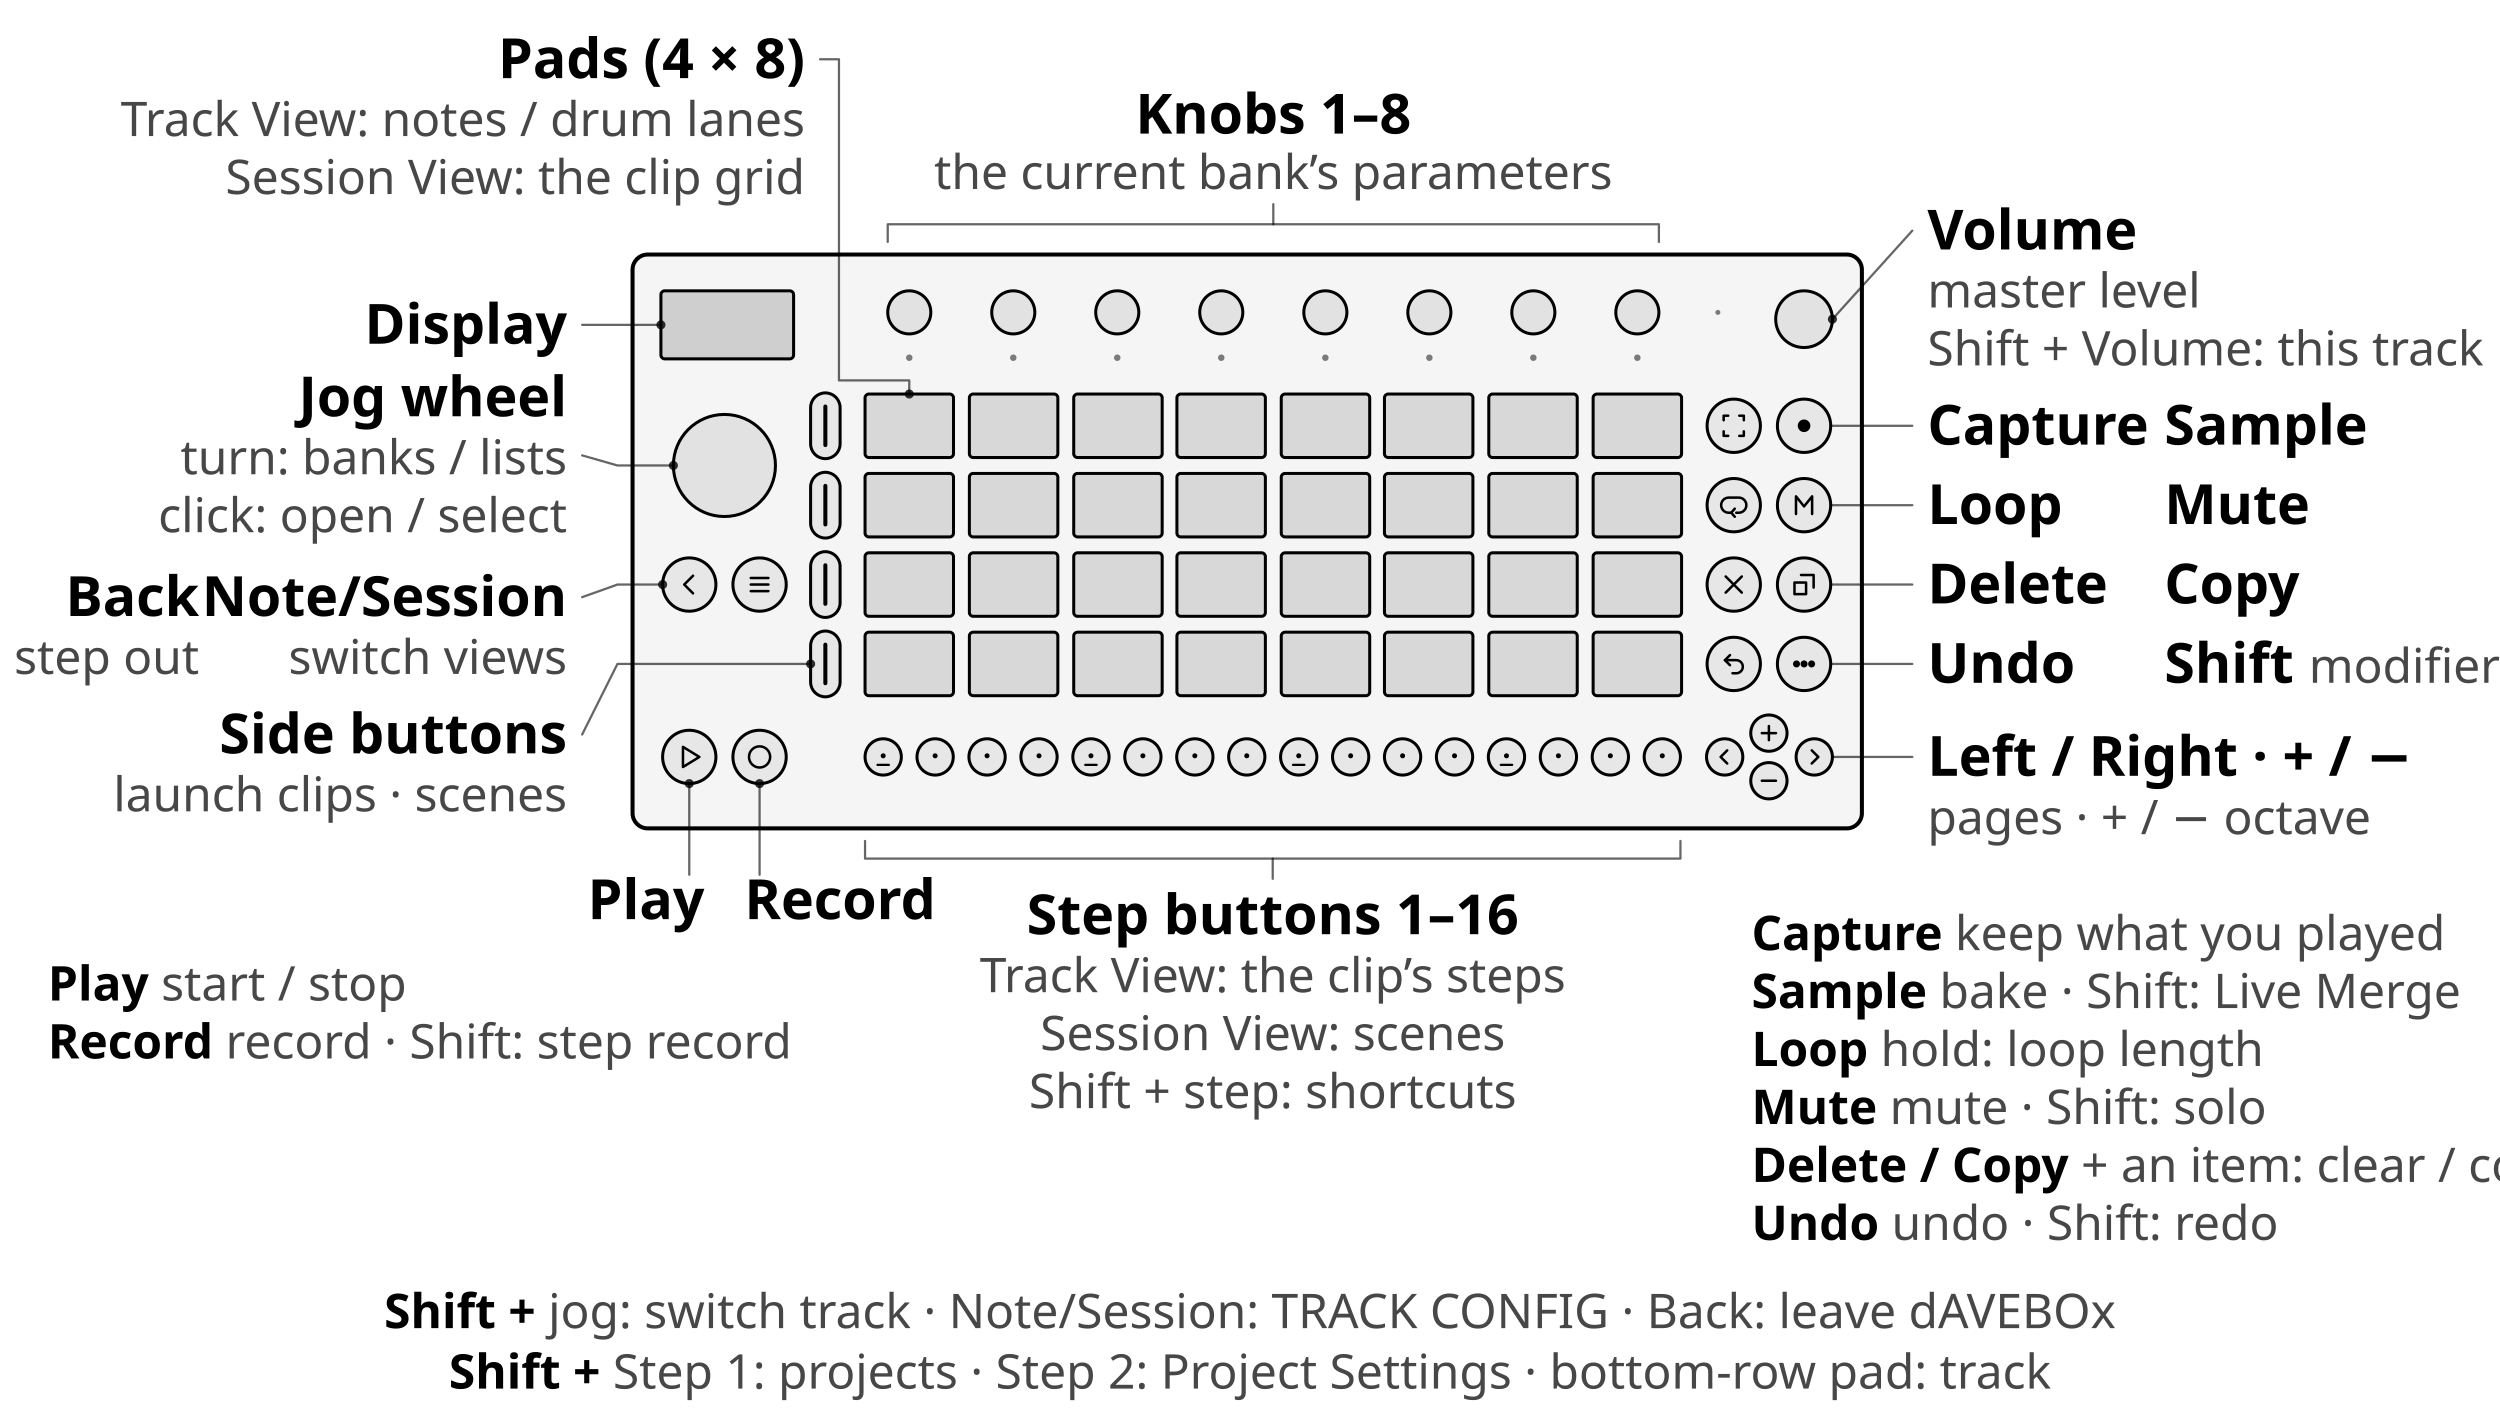
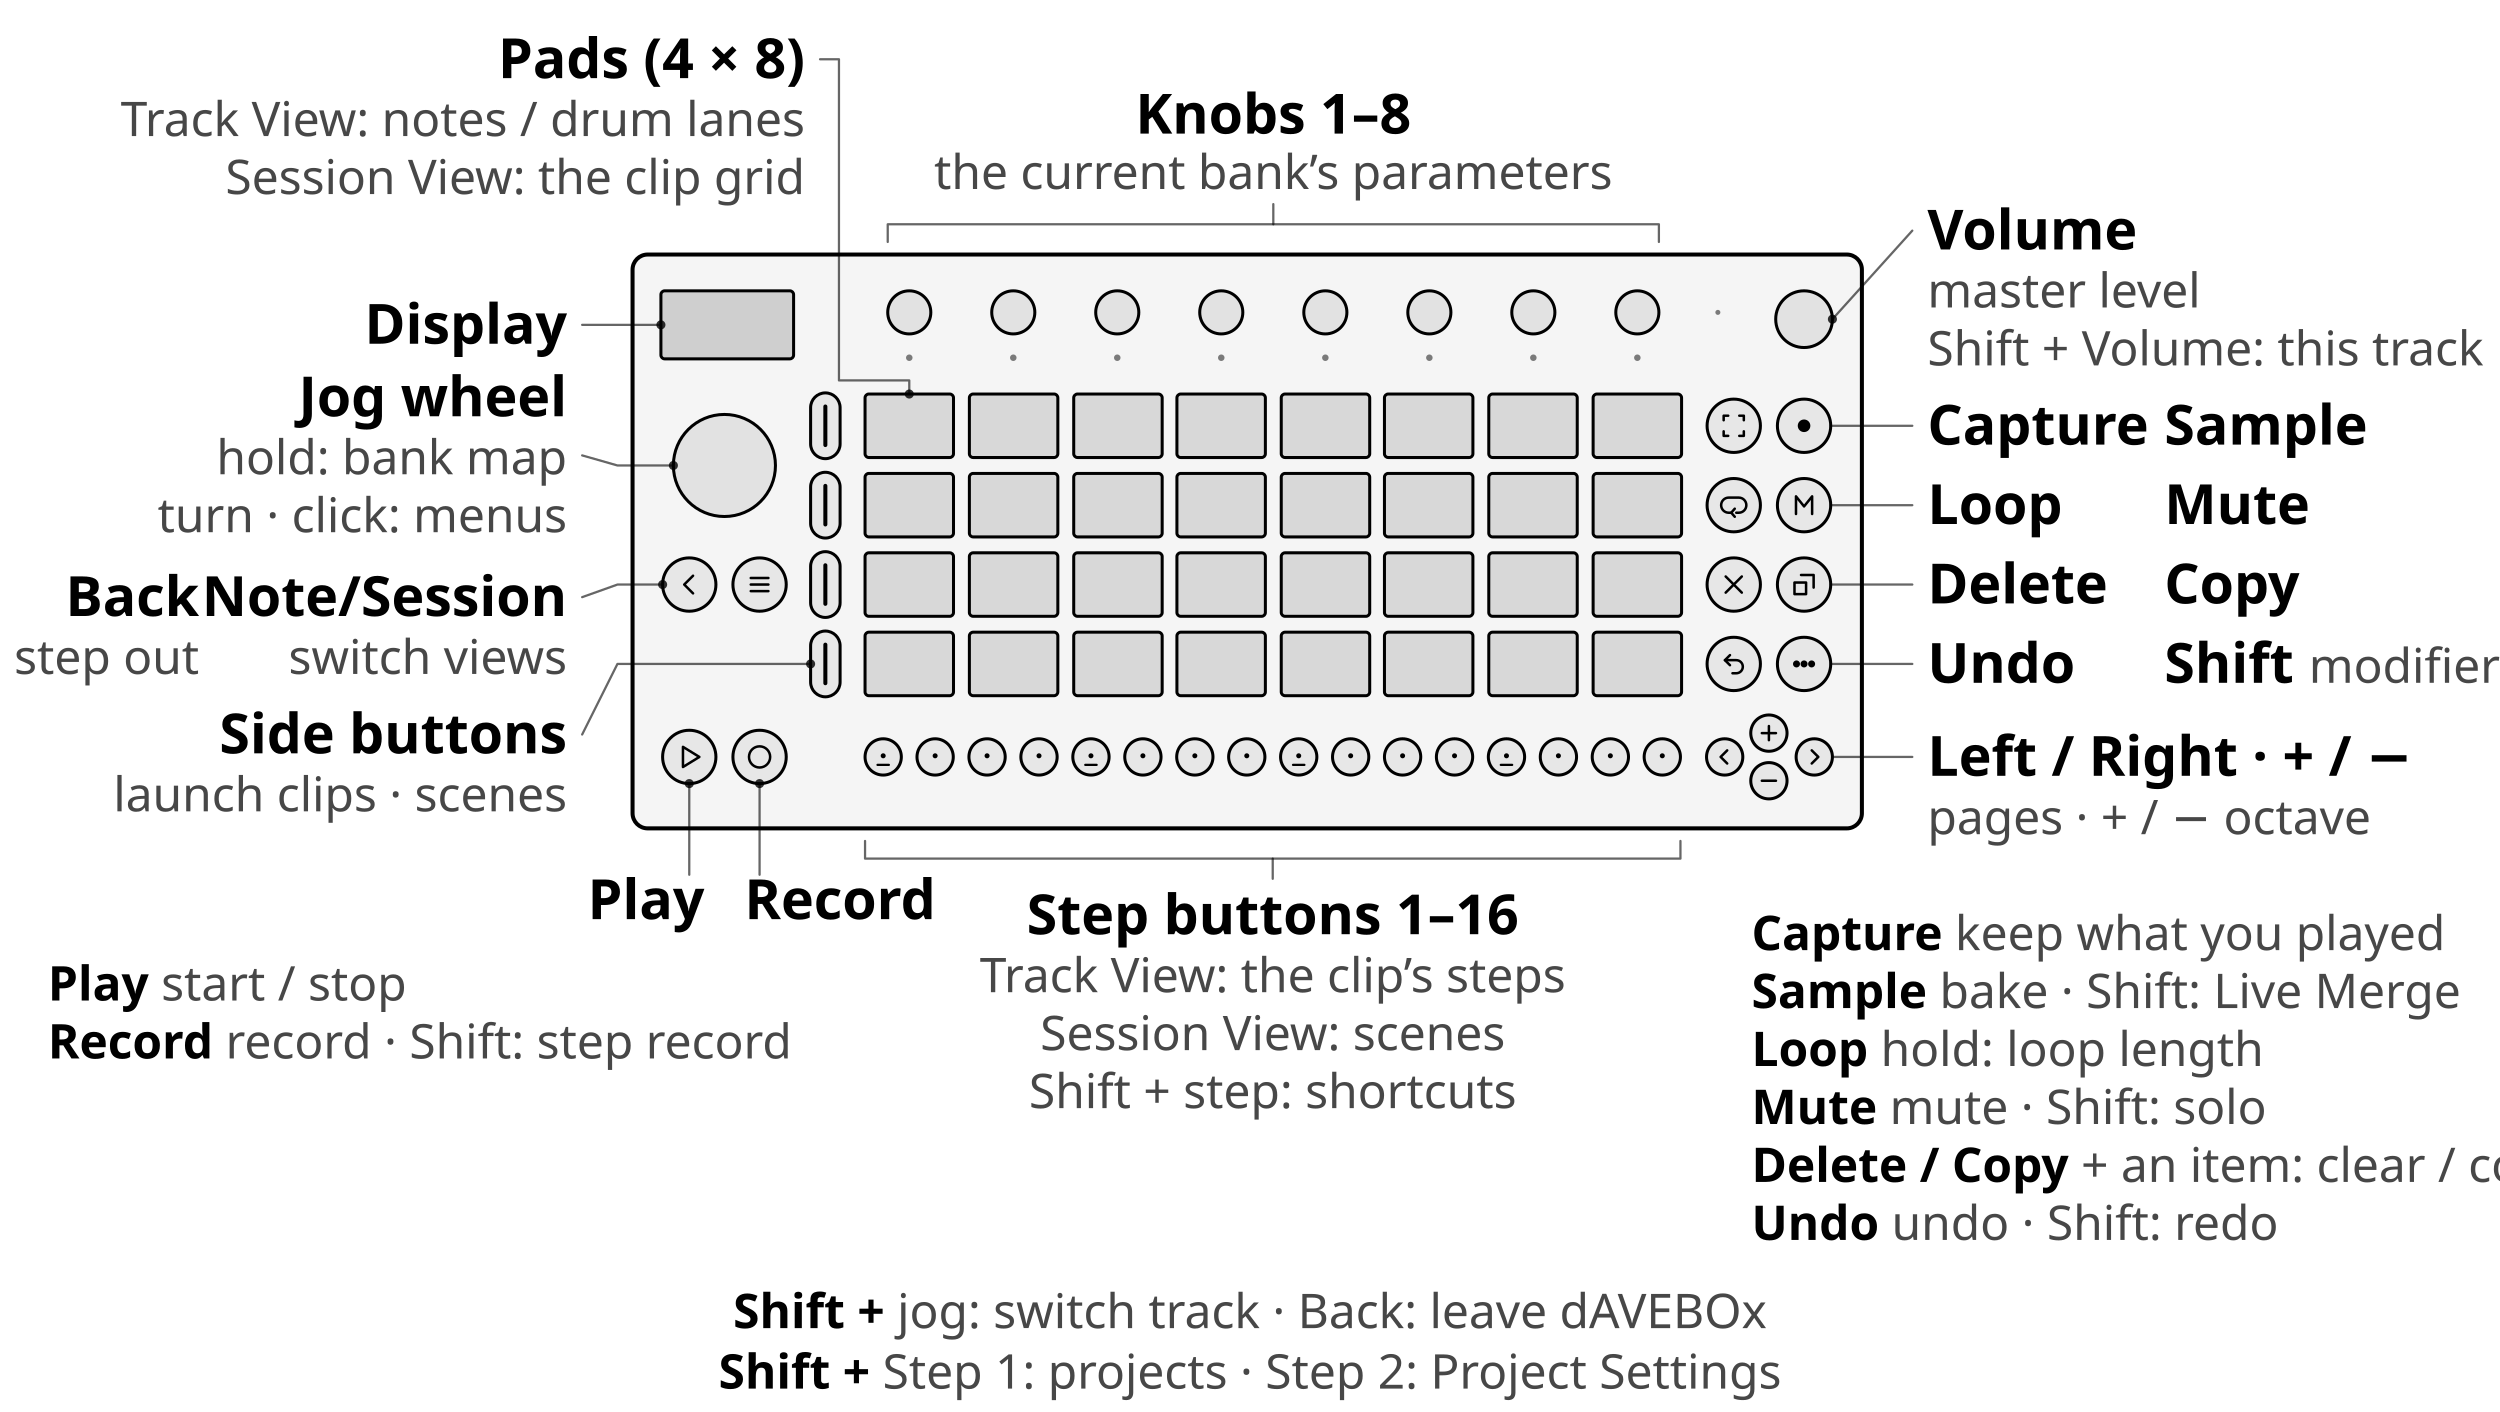
<svg xmlns="http://www.w3.org/2000/svg" viewBox="5 -5 992 560" font-family="'Source Sans 3', system-ui, sans-serif" fill="none" stroke="currentColor" stroke-linecap="round" stroke-linejoin="round">
  <g stroke-width="1.2">
    <rect x="256.0" y="96.0" width="487.8" height="227.7" rx="6" fill="currentColor" fill-opacity="0.04" stroke-width="1.6" />
    <rect x="267.25" y="110.4" width="52.65" height="27.0" rx="1.5" fill="currentColor" fill-opacity="0.16" />
    <circle cx="292.45" cy="179.7" r="20.25" fill="currentColor" fill-opacity="0.08" />
    <g fill="currentColor" fill-opacity="0.08">
      <circle cx="365.8" cy="118.95" r="8.55" />
      <circle cx="407.07" cy="118.95" r="8.55" />
      <circle cx="448.33" cy="118.95" r="8.55" />
      <circle cx="489.6" cy="118.95" r="8.55" />
      <circle cx="530.9" cy="118.95" r="8.55" />
      <circle cx="572.17" cy="118.95" r="8.55" />
      <circle cx="613.43" cy="118.95" r="8.55" />
      <circle cx="654.7" cy="118.95" r="8.55" />
    </g>
    <g fill="currentColor" stroke="none" fill-opacity="0.5">
      <circle cx="365.8" cy="136.95" r="1.3" />
      <circle cx="407.07" cy="136.95" r="1.3" />
      <circle cx="448.33" cy="136.95" r="1.3" />
      <circle cx="489.6" cy="136.95" r="1.3" />
      <circle cx="530.9" cy="136.95" r="1.3" />
      <circle cx="572.17" cy="136.95" r="1.3" />
      <circle cx="613.43" cy="136.95" r="1.3" />
      <circle cx="654.7" cy="136.95" r="1.3" />
      <circle cx="686.65" cy="118.95" r="1" />
    </g>
    <circle cx="720.85" cy="121.65" r="11.25" fill="currentColor" fill-opacity="0.08" />
    <g>
      <rect x="326.65" y="150.9" width="11.7" height="26.1" rx="5.85" fill="currentColor" fill-opacity="0.06" />
      <line x1="332.5" y1="156.3" x2="332.5" y2="171.6" stroke-width="1.6" />
      <rect x="326.65" y="182.4" width="11.7" height="26.1" rx="5.85" fill="currentColor" fill-opacity="0.06" />
      <line x1="332.5" y1="187.8" x2="332.5" y2="203.1" stroke-width="1.6" />
      <rect x="326.65" y="213.9" width="11.7" height="26.1" rx="5.85" fill="currentColor" fill-opacity="0.06" />
      <line x1="332.5" y1="219.3" x2="332.5" y2="234.6" stroke-width="1.6" />
      <rect x="326.65" y="245.4" width="11.7" height="26.1" rx="5.85" fill="currentColor" fill-opacity="0.06" />
      <line x1="332.5" y1="250.8" x2="332.5" y2="266.1" stroke-width="1.6" />
    </g>
    <g fill="currentColor" fill-opacity="0.12">
      <rect x="348.25" y="151.35" width="35.1" height="25.2" rx="1.5" />
      <rect x="389.65" y="151.35" width="35.1" height="25.2" rx="1.5" />
      <rect x="431.05" y="151.35" width="35.1" height="25.2" rx="1.5" />
      <rect x="472.0" y="151.35" width="35.1" height="25.2" rx="1.5" />
      <rect x="513.4" y="151.35" width="35.1" height="25.2" rx="1.5" />
      <rect x="554.35" y="151.35" width="35.1" height="25.2" rx="1.5" />
      <rect x="595.75" y="151.35" width="35.1" height="25.2" rx="1.5" />
      <rect x="637.15" y="151.35" width="35.1" height="25.2" rx="1.5" />
      <rect x="348.25" y="182.85" width="35.1" height="25.2" rx="1.5" />
      <rect x="389.65" y="182.85" width="35.1" height="25.2" rx="1.5" />
      <rect x="431.05" y="182.85" width="35.1" height="25.2" rx="1.5" />
      <rect x="472.0" y="182.85" width="35.1" height="25.2" rx="1.5" />
      <rect x="513.4" y="182.85" width="35.1" height="25.2" rx="1.5" />
      <rect x="554.35" y="182.85" width="35.1" height="25.2" rx="1.5" />
      <rect x="595.75" y="182.85" width="35.1" height="25.2" rx="1.5" />
      <rect x="637.15" y="182.85" width="35.1" height="25.2" rx="1.5" />
      <rect x="348.25" y="214.35" width="35.1" height="25.2" rx="1.5" />
      <rect x="389.65" y="214.35" width="35.1" height="25.2" rx="1.5" />
      <rect x="431.05" y="214.35" width="35.1" height="25.2" rx="1.5" />
      <rect x="472.0" y="214.35" width="35.1" height="25.2" rx="1.5" />
      <rect x="513.4" y="214.35" width="35.1" height="25.2" rx="1.5" />
      <rect x="554.35" y="214.35" width="35.1" height="25.2" rx="1.5" />
      <rect x="595.75" y="214.35" width="35.1" height="25.2" rx="1.5" />
      <rect x="637.15" y="214.35" width="35.1" height="25.2" rx="1.5" />
      <rect x="348.25" y="245.85" width="35.1" height="25.2" rx="1.5" />
      <rect x="389.65" y="245.85" width="35.1" height="25.2" rx="1.5" />
      <rect x="431.05" y="245.85" width="35.1" height="25.2" rx="1.5" />
      <rect x="472.0" y="245.85" width="35.1" height="25.2" rx="1.5" />
      <rect x="513.4" y="245.85" width="35.1" height="25.2" rx="1.5" />
      <rect x="554.35" y="245.85" width="35.1" height="25.2" rx="1.5" />
      <rect x="595.75" y="245.85" width="35.1" height="25.2" rx="1.5" />
      <rect x="637.15" y="245.85" width="35.1" height="25.2" rx="1.5" />
    </g>
    <g>
      <circle cx="355.45" cy="295.35" r="7.2" fill="currentColor" fill-opacity="0.06" />
      <circle cx="376.06" cy="295.35" r="7.2" fill="currentColor" fill-opacity="0.06" />
      <circle cx="396.67" cy="295.35" r="7.2" fill="currentColor" fill-opacity="0.06" />
      <circle cx="417.28" cy="295.35" r="7.2" fill="currentColor" fill-opacity="0.06" />
      <circle cx="437.89" cy="295.35" r="7.2" fill="currentColor" fill-opacity="0.06" />
      <circle cx="458.5" cy="295.35" r="7.2" fill="currentColor" fill-opacity="0.06" />
      <circle cx="479.11" cy="295.35" r="7.2" fill="currentColor" fill-opacity="0.06" />
      <circle cx="499.72" cy="295.35" r="7.2" fill="currentColor" fill-opacity="0.06" />
      <circle cx="520.33" cy="295.35" r="7.2" fill="currentColor" fill-opacity="0.06" />
      <circle cx="540.94" cy="295.35" r="7.2" fill="currentColor" fill-opacity="0.06" />
      <circle cx="561.55" cy="295.35" r="7.2" fill="currentColor" fill-opacity="0.06" />
      <circle cx="582.16" cy="295.35" r="7.2" fill="currentColor" fill-opacity="0.06" />
      <circle cx="602.77" cy="295.35" r="7.2" fill="currentColor" fill-opacity="0.06" />
      <circle cx="623.38" cy="295.35" r="7.2" fill="currentColor" fill-opacity="0.06" />
      <circle cx="643.99" cy="295.35" r="7.2" fill="currentColor" fill-opacity="0.06" />
      <circle cx="664.6" cy="295.35" r="7.2" fill="currentColor" fill-opacity="0.06" />
    </g>
    <g fill="currentColor" stroke="none">
      <circle cx="355.45" cy="294.9" r="1" />
      <circle cx="376.06" cy="294.9" r="1" />
      <circle cx="396.67" cy="294.9" r="1" />
      <circle cx="417.28" cy="294.9" r="1" />
      <circle cx="437.89" cy="294.9" r="1" />
      <circle cx="458.5" cy="294.9" r="1" />
      <circle cx="479.11" cy="294.9" r="1" />
      <circle cx="499.72" cy="294.9" r="1" />
      <circle cx="520.33" cy="294.9" r="1" />
      <circle cx="540.94" cy="294.9" r="1" />
      <circle cx="561.55" cy="294.9" r="1" />
      <circle cx="582.16" cy="294.9" r="1" />
      <circle cx="602.77" cy="294.9" r="1" />
      <circle cx="623.38" cy="294.9" r="1" />
      <circle cx="643.99" cy="294.9" r="1" />
      <circle cx="664.6" cy="294.9" r="1" />
    </g>
    <g stroke-width="0.9">
      <line x1="353.2" y1="298.5" x2="357.7" y2="298.5" />
      <line x1="435.64" y1="298.5" x2="440.14" y2="298.5" />
      <line x1="518.08" y1="298.5" x2="522.58" y2="298.5" />
      <line x1="600.52" y1="298.5" x2="605.02" y2="298.5" />
    </g>
    <circle cx="278.5" cy="226.95" r="10.58" fill="currentColor" fill-opacity="0.06" />
    <circle cx="306.4" cy="226.95" r="10.58" fill="currentColor" fill-opacity="0.06" />
    <circle cx="278.5" cy="295.35" r="10.58" fill="currentColor" fill-opacity="0.06" />
    <circle cx="306.4" cy="295.35" r="10.58" fill="currentColor" fill-opacity="0.06" />
    <circle cx="692.95" cy="163.95" r="10.58" fill="currentColor" fill-opacity="0.06" />
    <circle cx="720.85" cy="163.95" r="10.58" fill="currentColor" fill-opacity="0.06" />
    <circle cx="692.95" cy="195.45" r="10.58" fill="currentColor" fill-opacity="0.06" />
    <circle cx="720.85" cy="195.45" r="10.58" fill="currentColor" fill-opacity="0.06" />
    <circle cx="692.95" cy="226.95" r="10.58" fill="currentColor" fill-opacity="0.06" />
    <circle cx="720.85" cy="226.95" r="10.58" fill="currentColor" fill-opacity="0.06" />
    <circle cx="692.95" cy="258.45" r="10.58" fill="currentColor" fill-opacity="0.06" />
    <circle cx="720.85" cy="258.45" r="10.58" fill="currentColor" fill-opacity="0.06" />
    <circle cx="689.35" cy="295.35" r="7.2" fill="currentColor" fill-opacity="0.06" />
    <circle cx="724.9" cy="295.35" r="7.2" fill="currentColor" fill-opacity="0.06" />
    <circle cx="706.9" cy="285.9" r="7.2" fill="currentColor" fill-opacity="0.06" />
    <circle cx="706.9" cy="304.8" r="7.2" fill="currentColor" fill-opacity="0.06" />
    <g stroke-width="1">
      <polyline points="280,223.45 276.5,226.95 280,230.45" />
      <line x1="302.9" y1="224.35" x2="309.9" y2="224.35" />
      <line x1="302.9" y1="226.95" x2="309.9" y2="226.95" />
      <line x1="302.9" y1="229.55" x2="309.9" y2="229.55" />
      <polygon points="276,291.35 282.5,295.35 276,299.35" />
      <circle cx="306.4" cy="295.35" r="4.2" />
      <polyline points="688.95,161.75 688.95,159.95 690.75,159.95" />
      <polyline points="688.95,166.15 688.95,167.95 690.75,167.95" />
      <polyline points="696.95,161.75 696.95,159.95 695.15,159.95" />
      <polyline points="696.95,166.15 696.95,167.95 695.15,167.95" />
      <circle cx="720.85" cy="163.95" r="2" fill="currentColor" />
      <path d="M691.95,198.45 H690.95 a3,3 0 0 1 0,-6 h4 a3,3 0 0 1 0,6 h-1" />
      <polyline points="693.35,196.85 691.95,198.45 693.35,200.05" />
      <polyline points="717.65,198.95 717.65,191.95 720.85,195.95 724.05,191.95 724.05,198.95" />
      <path d="M689.75,223.75 L696.15,230.15 M696.15,223.75 L689.75,230.15" />
      <rect x="717.05" y="226.15" width="4.6" height="4.6" />
      <polyline points="719.65,223.15 724.65,223.15 724.65,228.15" />
      <path d="M689.45,256.95 H693.95 a2.6,2.6 0 0 1 0,5.2 H692.45" />
      <polyline points="691.45,254.95 689.45,256.95 691.45,258.95" />
      <circle cx="717.85" cy="258.45" r="0.9" fill="currentColor" />
      <circle cx="720.85" cy="258.45" r="0.9" fill="currentColor" />
      <circle cx="723.85" cy="258.45" r="0.9" fill="currentColor" />
      <polyline points="690.35,292.75 687.75,295.35 690.35,297.95" />
      <polyline points="723.9,292.75 726.5,295.35 723.9,297.95" />
      <path d="M704.1,285.9 H709.7 M706.9,283.1 V288.7" />
      <path d="M704.1,304.8 H709.7" />
    </g>
  </g>
  <g stroke-width="0.9" stroke-opacity="0.6">
    <polyline points="236,123.9 267.25,123.9" />
    <polyline points="236,175.7 250,179.7 272.2,179.7" />
    <polyline points="236,231.95 250,226.95 267.93,226.95" />
    <polyline points="236,286.45 250,258.45 326.65,258.45" />
    <polyline points="278.5,342.1 278.5,305.93" />
    <polyline points="306.4,342.1 306.4,305.93" />
    <polyline points="330.4,18.52 337.9,18.52 337.9,145.95 365.8,145.95 365.8,151.35" />
    <polyline points="357.25,91 357.25,84 663.25,84 663.25,91" />
    <line x1="510.25" y1="84" x2="510.25" y2="76" />
    <polyline points="763.8,86.52 732.1,121.65" />
    <polyline points="731.42,163.95 763.8,163.95" />
    <polyline points="731.42,195.45 763.8,195.45" />
    <polyline points="731.42,226.95 763.8,226.95" />
    <polyline points="731.42,258.45 763.8,258.45" />
    <polyline points="732.1,295.35 763.8,295.35" />
    <polyline points="348.25,328.7 348.25,335.7 671.8,335.7 671.8,328.7" />
    <line x1="510.02" y1="335.7" x2="510.02" y2="343.7" />
  </g>
  <g fill="currentColor" stroke="none" fill-opacity="0.8">
    <circle cx="267.25" cy="123.9" r="1.8" />
    <circle cx="272.2" cy="179.7" r="1.8" />
    <circle cx="267.93" cy="226.95" r="1.8" />
    <circle cx="326.65" cy="258.45" r="1.8" />
    <circle cx="278.5" cy="305.93" r="1.8" />
    <circle cx="306.4" cy="305.93" r="1.8" />
    <circle cx="365.8" cy="151.35" r="1.8" />
    <circle cx="732.1" cy="121.65" r="1.8" />
  </g>
  <g fill="currentColor" stroke="none">
    <g font-size="22" font-weight="600">
      <text x="230" y="131.38" text-anchor="end">Display</text>
      <text x="230" y="160.18" text-anchor="end">Jog wheel</text>
      <text x="84" y="239.43" text-anchor="end">Back</text>
      <text x="230" y="239.43" text-anchor="end">Note/Session</text>
      <text x="230" y="293.93" text-anchor="end">Side buttons</text>
      <text x="284.5" y="359.7" text-anchor="end">Play</text>
      <text x="300.4" y="359.7">Record</text>
      <text x="324.4" y="26" text-anchor="end">Pads (4 × 8)</text>
      <text x="510.25" y="48" text-anchor="middle">Knobs 1–8</text>
      <text x="769.8" y="94" text-anchor="start">Volume</text>
      <text x="769.8" y="171.43">Capture</text>
      <text x="863.8" y="171.43">Sample</text>
      <text x="769.8" y="202.93">Loop</text>
      <text x="863.8" y="202.93">Mute</text>
      <text x="769.8" y="234.43">Delete</text>
      <text x="863.8" y="234.43">Copy</text>
      <text x="769.8" y="265.93">Undo</text>
      <text x="863.8" y="265.93">Shift<tspan dx="6" font-size="19" font-weight="400" fill-opacity="0.72">modifier</tspan>
      </text>
      <text x="769.8" y="302.83">Left / Right · + / −</text>
      <text x="510.02" y="365.7" text-anchor="middle">Step buttons 1–16</text>
    </g>
    <g font-size="19" fill-opacity="0.72">
-       <text x="230" y="183.18" text-anchor="end">turn: banks / lists</text>
-       <text x="230" y="206.18" text-anchor="end">click: open / select</text>
+       <text x="230" y="183.18" text-anchor="end">hold: bank map</text>
+       <text x="230" y="206.18" text-anchor="end">turn · click: menus</text>
      <text x="84" y="262.43" text-anchor="end">step out</text>
      <text x="230" y="262.43" text-anchor="end">switch views</text>
      <text x="230" y="316.93" text-anchor="end">launch clips · scenes</text>
      <text x="324.4" y="49" text-anchor="end">Track View: notes / drum lanes</text>
      <text x="324.4" y="72" text-anchor="end">Session View: the clip grid</text>
      <text x="510.25" y="70" text-anchor="middle">the current bank’s parameters</text>
      <text x="769.8" y="117" text-anchor="start">master level</text>
      <text x="769.8" y="140" text-anchor="start">Shift + Volume: this track</text>
      <text x="769.8" y="326" text-anchor="start">pages · + / − octave</text>
      <text x="510.02" y="388.7" text-anchor="middle">Track View: the clip’s steps</text>
      <text x="510.02" y="411.7" text-anchor="middle">Session View: scenes</text>
      <text x="510.02" y="434.7" text-anchor="middle">Shift + step: shortcuts</text>
    </g>
    <g font-size="19" fill-opacity="0.72">
      <text x="24" y="392" text-anchor="start">
        <tspan font-weight="600" fill-opacity="1">Play</tspan> start / stop</text>
      <text x="24" y="415" text-anchor="start">
        <tspan font-weight="600" fill-opacity="1">Record</tspan> record · Shift: step record</text>
      <text x="700" y="372" text-anchor="start">
        <tspan font-weight="600" fill-opacity="1">Capture</tspan> keep what you played</text>
      <text x="700" y="395" text-anchor="start">
        <tspan font-weight="600" fill-opacity="1">Sample</tspan> bake · Shift: Live Merge</text>
      <text x="700" y="418" text-anchor="start">
        <tspan font-weight="600" fill-opacity="1">Loop</tspan> hold: loop length</text>
      <text x="700" y="441" text-anchor="start">
        <tspan font-weight="600" fill-opacity="1">Mute</tspan> mute · Shift: solo</text>
      <text x="700" y="464" text-anchor="start">
        <tspan font-weight="600" fill-opacity="1">Delete / Copy</tspan> + an item: clear / copy</text>
      <text x="700" y="487" text-anchor="start">
        <tspan font-weight="600" fill-opacity="1">Undo</tspan> undo · Shift: redo</text>
    </g>
    <g font-size="19" fill-opacity="0.72" text-anchor="middle">
      <text x="501" y="522">
-         <tspan font-weight="600" fill-opacity="1">Shift +</tspan> jog: switch track · Note/Session: TRACK CONFIG · Back: leave dAVEBOx</text>
+         <tspan font-weight="600" fill-opacity="1">Shift +</tspan> jog: switch track · Back: leave dAVEBOx</text>
      <text x="501" y="546">
-         <tspan font-weight="600" fill-opacity="1">Shift +</tspan> Step 1: projects · Step 2: Project Settings · bottom-row pad: track</text>
+         <tspan font-weight="600" fill-opacity="1">Shift +</tspan> Step 1: projects · Step 2: Project Settings</text>
    </g>
  </g>
</svg>
